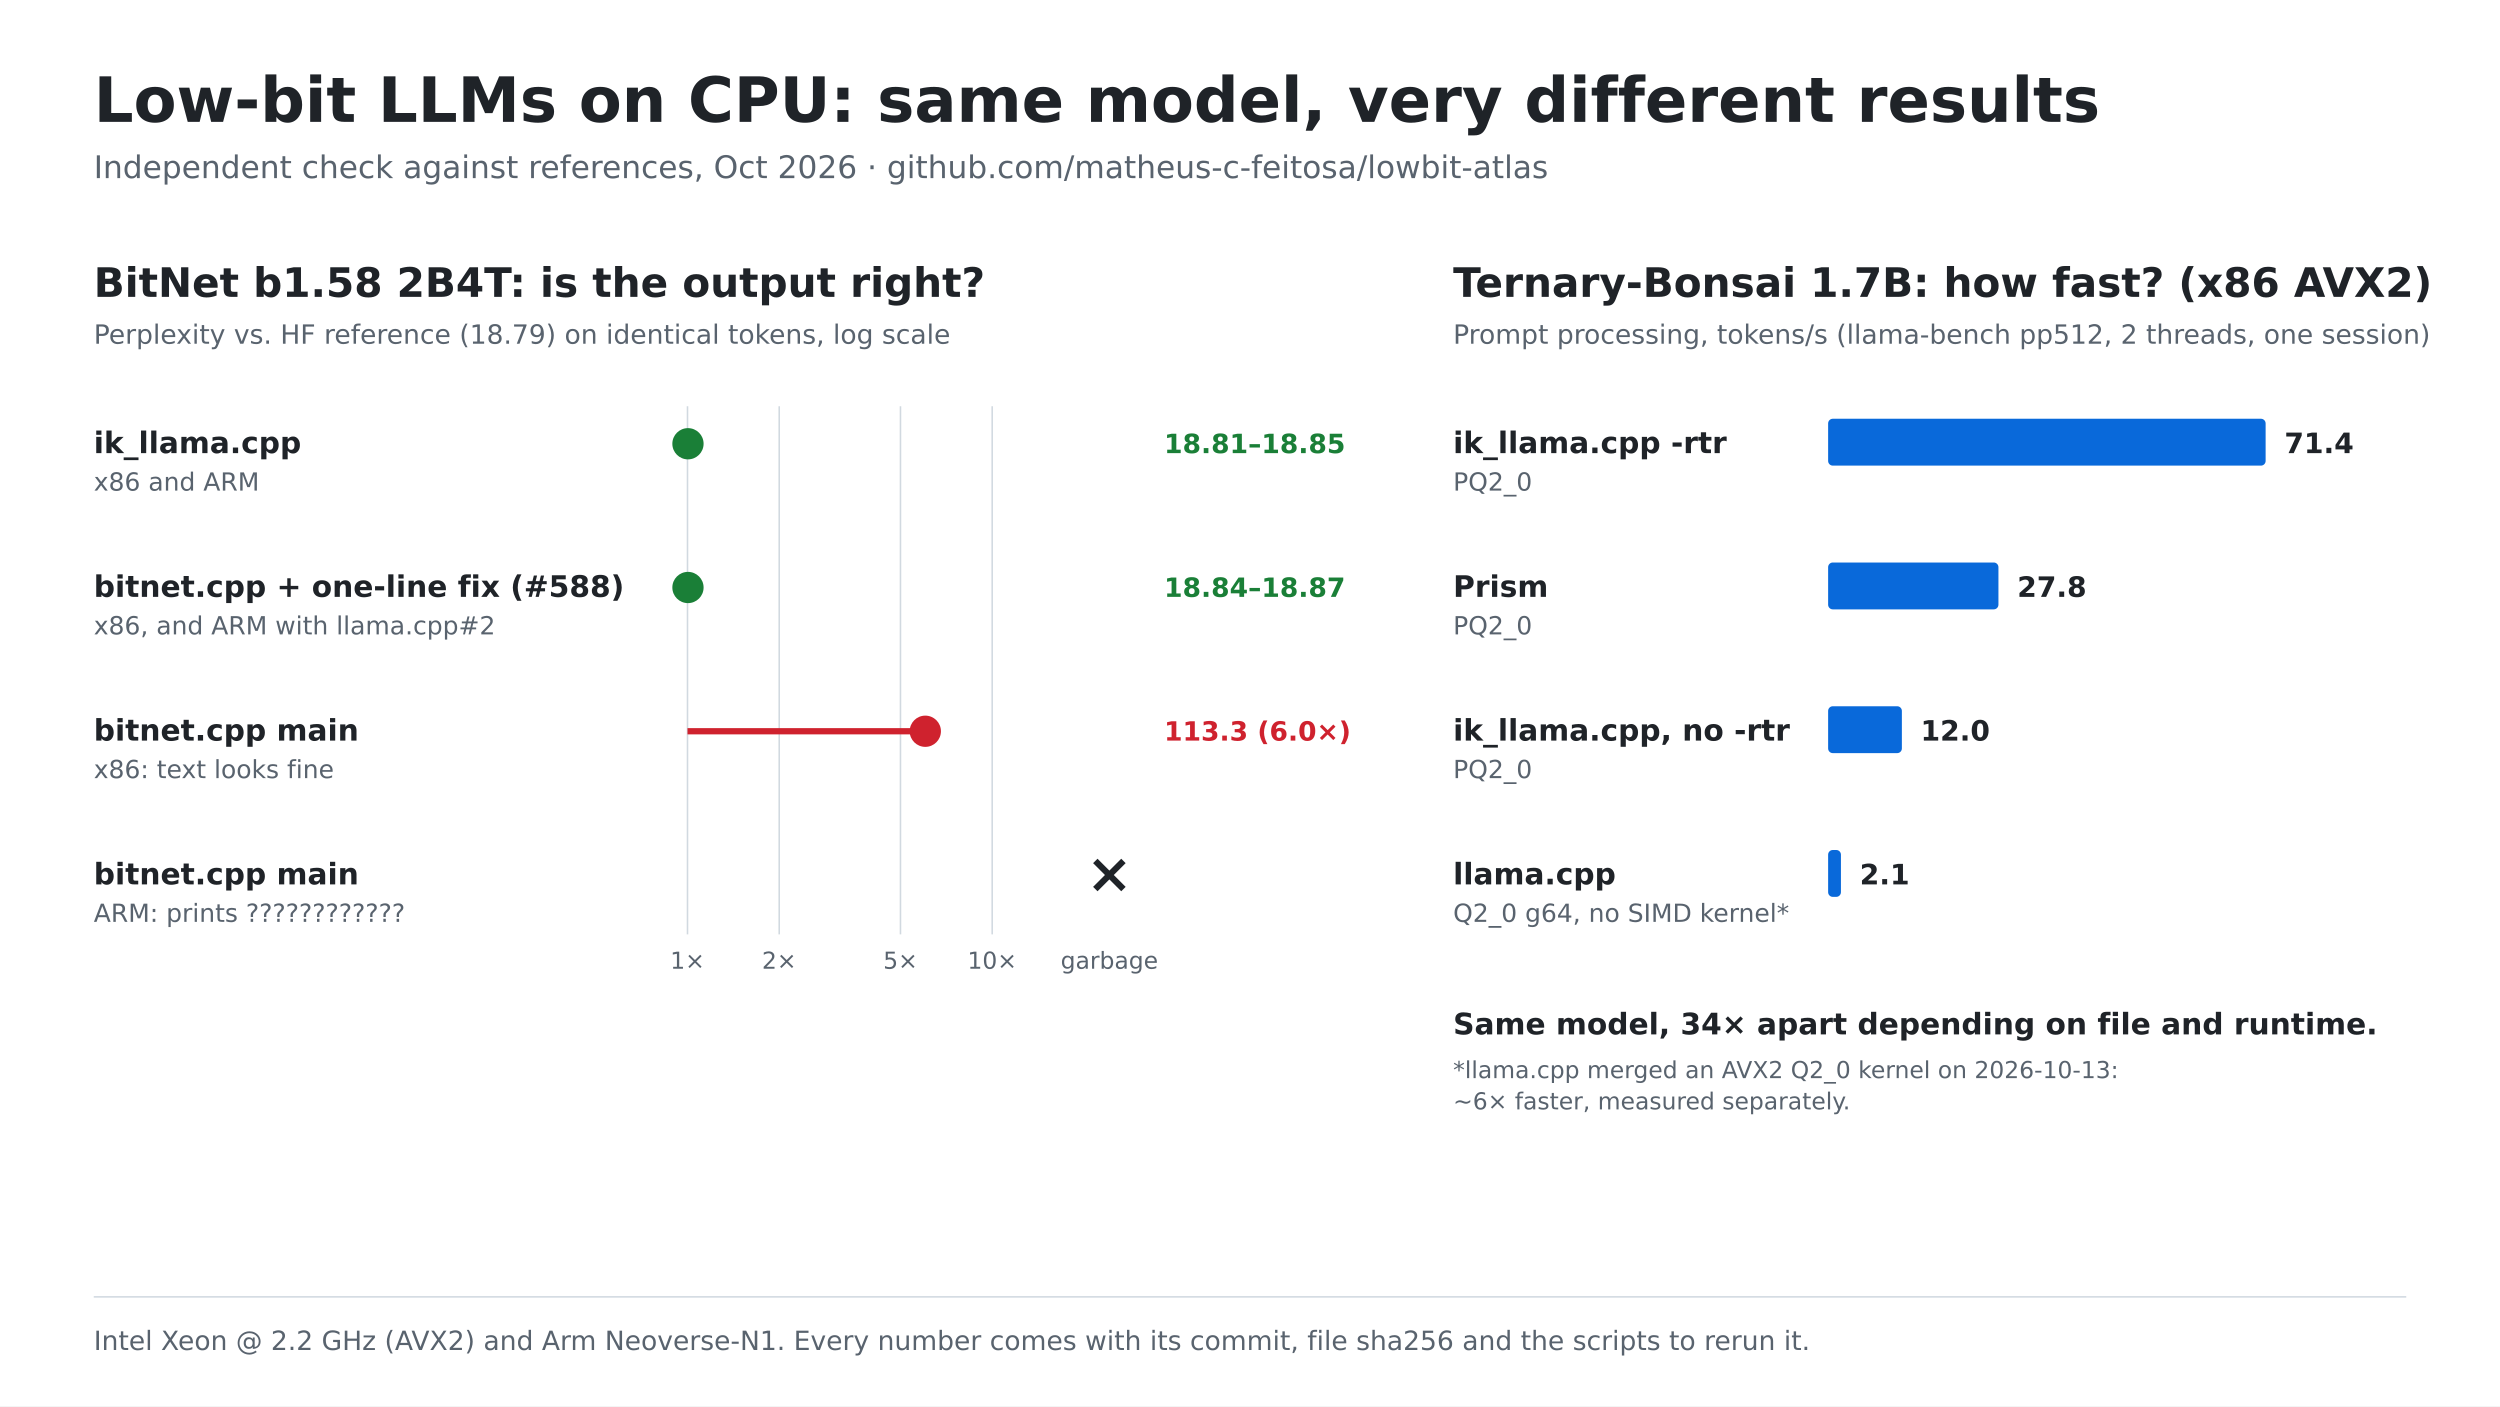
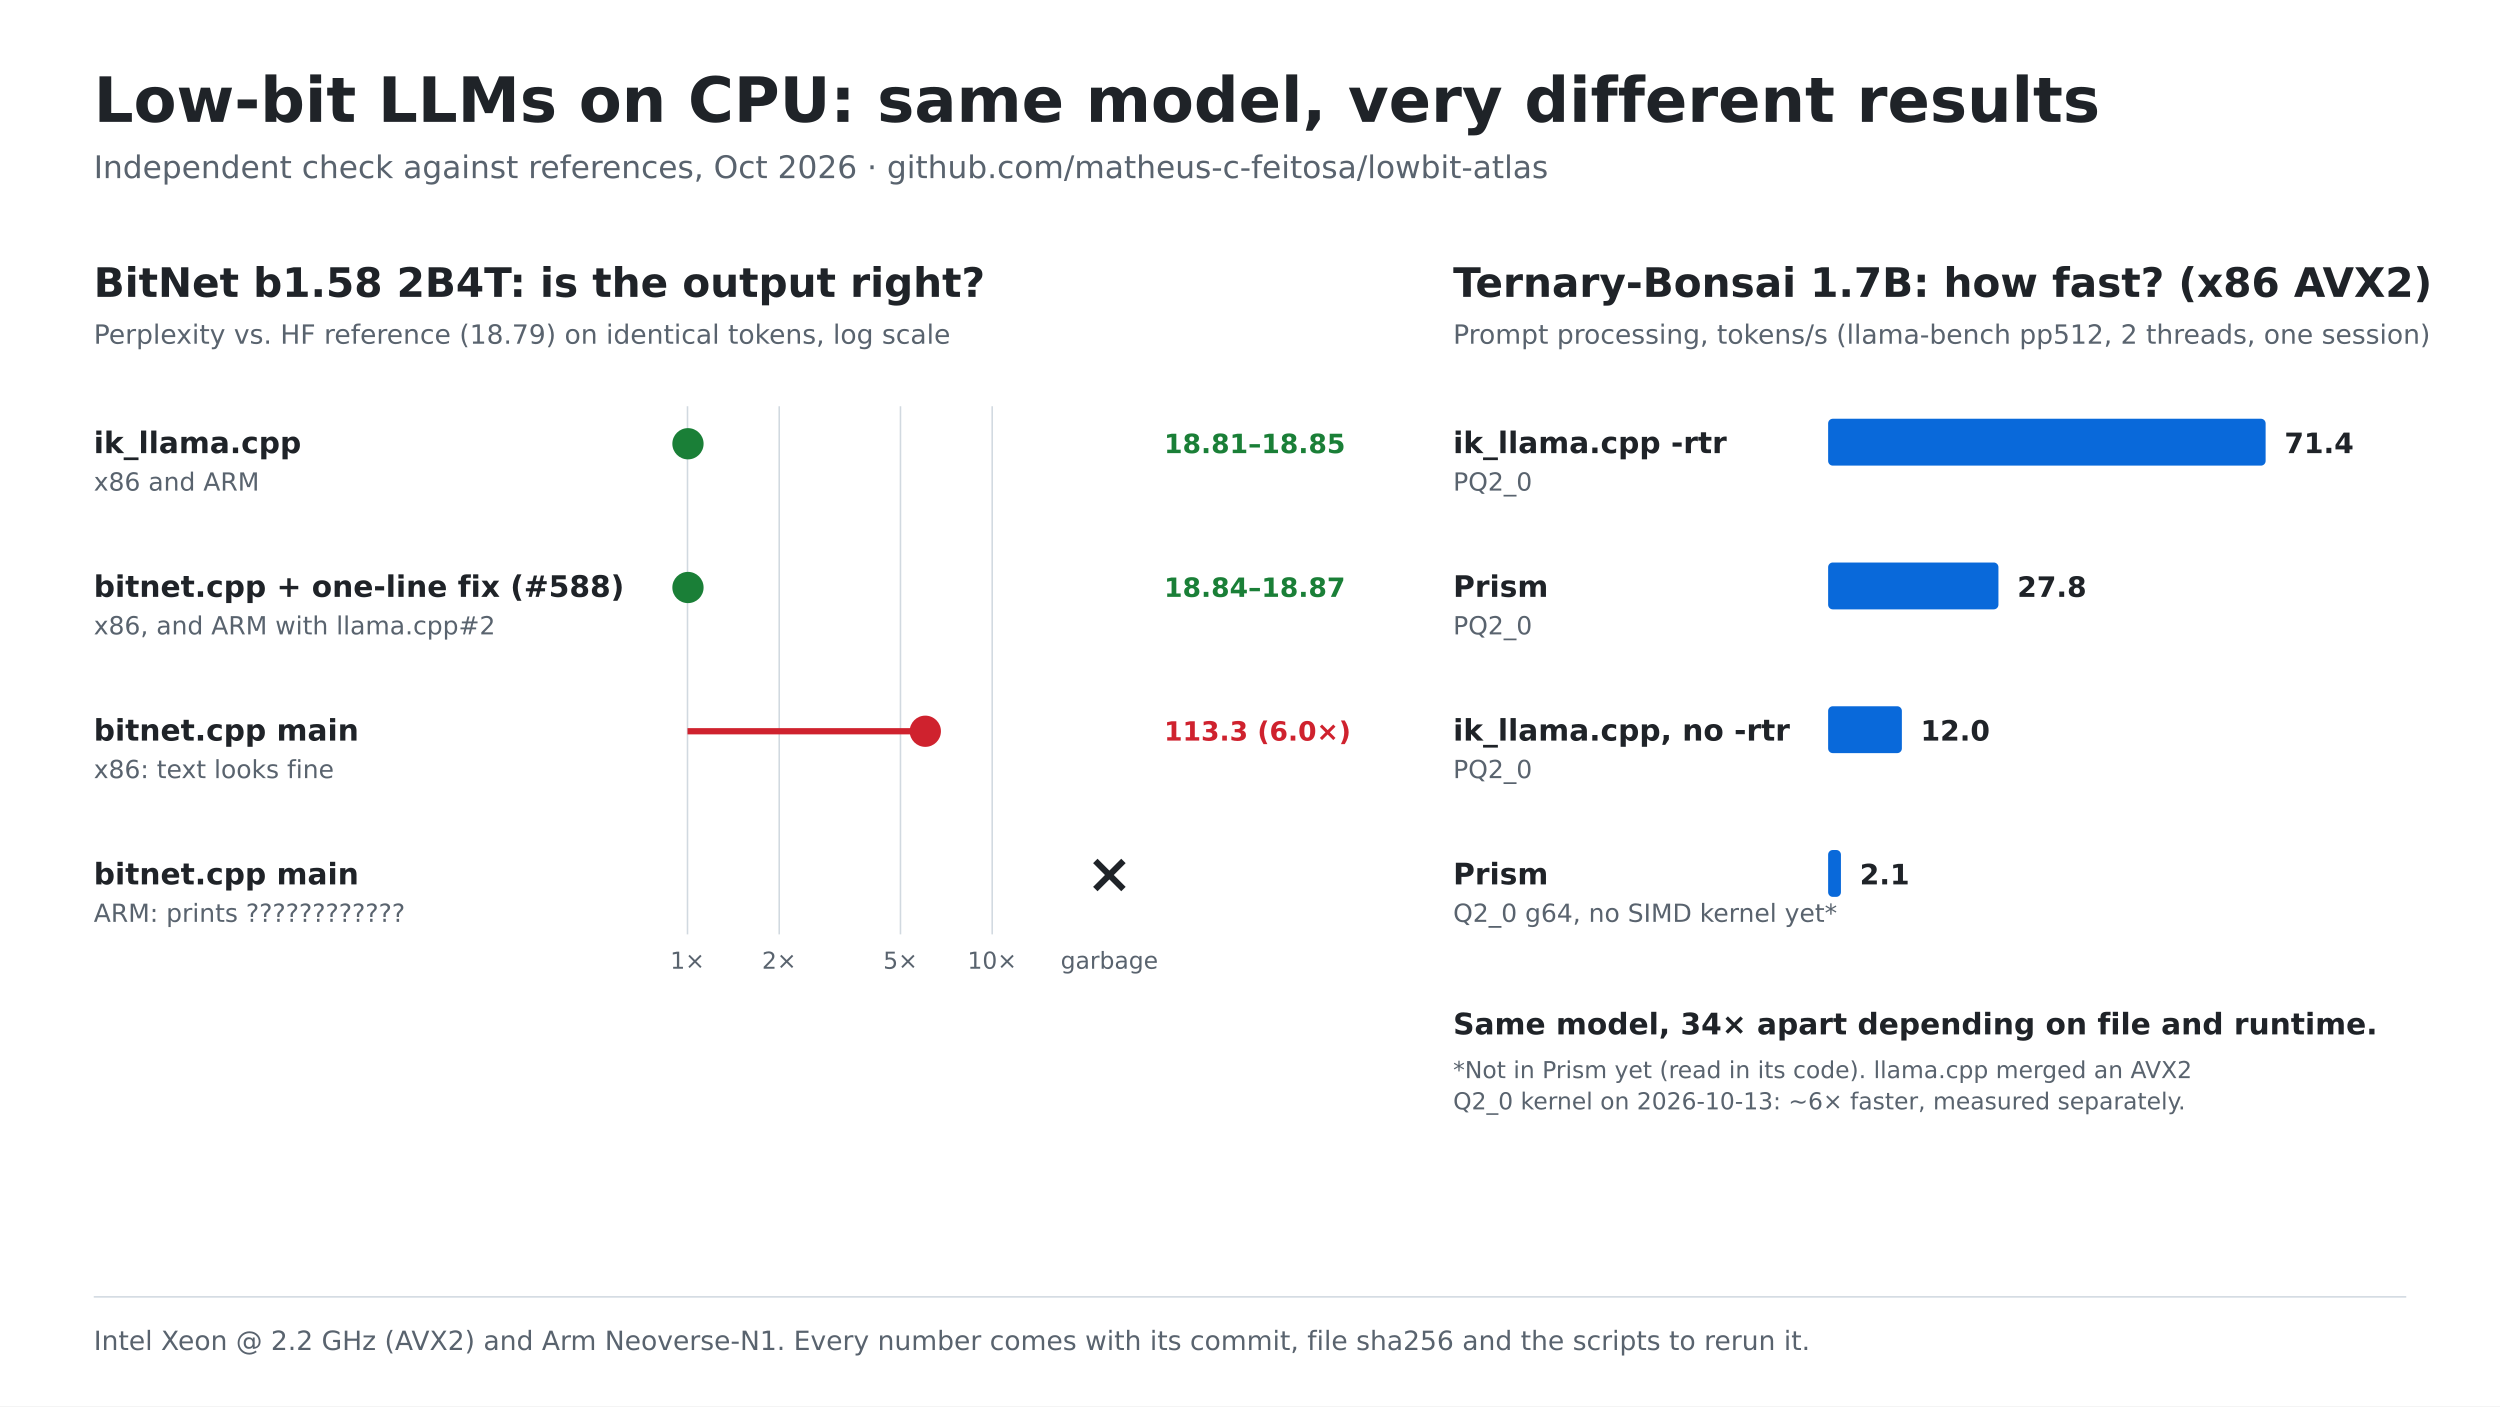
<svg xmlns="http://www.w3.org/2000/svg" width="1600" height="900" viewBox="0 0 1600 900">
  <rect width="1600" height="900" fill="#ffffff" />
  <text x="60" y="78" font-family="DejaVu Sans, Noto Sans, Helvetica, Arial, sans-serif" font-size="40" fill="#1f2328" font-weight="bold" text-anchor="start">Low-bit LLMs on CPU: same model, very different results</text>
  <text x="60" y="114" font-family="DejaVu Sans, Noto Sans, Helvetica, Arial, sans-serif" font-size="20" fill="#59636e" font-weight="normal" text-anchor="start">Independent check against references, Oct 2026 · github.com/matheus-c-feitosa/lowbit-atlas</text>
  <text x="60" y="190" font-family="DejaVu Sans, Noto Sans, Helvetica, Arial, sans-serif" font-size="26" fill="#1f2328" font-weight="bold" text-anchor="start">BitNet b1.58 2B4T: is the output right?</text>
  <text x="60" y="220" font-family="DejaVu Sans, Noto Sans, Helvetica, Arial, sans-serif" font-size="17" fill="#59636e" font-weight="normal" text-anchor="start">Perplexity vs. HF reference (18.79) on identical tokens, log scale</text>
  <line x1="440.0" y1="260" x2="440.0" y2="598" stroke="#d1d9e0" />
  <text x="440.0" y="620" font-family="DejaVu Sans, Noto Sans, Helvetica, Arial, sans-serif" font-size="15" fill="#59636e" font-weight="normal" text-anchor="middle">1×</text>
  <line x1="498.7" y1="260" x2="498.7" y2="598" stroke="#d1d9e0" />
  <text x="498.701" y="620" font-family="DejaVu Sans, Noto Sans, Helvetica, Arial, sans-serif" font-size="15" fill="#59636e" font-weight="normal" text-anchor="middle">2×</text>
  <line x1="576.3" y1="260" x2="576.3" y2="598" stroke="#d1d9e0" />
  <text x="576.299" y="620" font-family="DejaVu Sans, Noto Sans, Helvetica, Arial, sans-serif" font-size="15" fill="#59636e" font-weight="normal" text-anchor="middle">5×</text>
  <line x1="635.0" y1="260" x2="635.0" y2="598" stroke="#d1d9e0" />
  <text x="635.0" y="620" font-family="DejaVu Sans, Noto Sans, Helvetica, Arial, sans-serif" font-size="15" fill="#59636e" font-weight="normal" text-anchor="middle">10×</text>
  <text x="710" y="620" font-family="DejaVu Sans, Noto Sans, Helvetica, Arial, sans-serif" font-size="15" fill="#59636e" font-weight="normal" text-anchor="middle">garbage</text>
  <text x="60" y="290" font-family="DejaVu Sans, Noto Sans, Helvetica, Arial, sans-serif" font-size="19" fill="#1f2328" font-weight="bold" text-anchor="start">ik_llama.cpp</text>
  <text x="60" y="314" font-family="DejaVu Sans, Noto Sans, Helvetica, Arial, sans-serif" font-size="16" fill="#59636e" font-weight="normal" text-anchor="start">x86 and ARM</text>
  <line x1="440" y1="284" x2="440.3" y2="284" stroke="#1a7f37" stroke-width="4" />
  <circle cx="440.3" cy="284" r="10" fill="#1a7f37" />
  <text x="745" y="290" font-family="DejaVu Sans, Noto Sans, Helvetica, Arial, sans-serif" font-size="17" fill="#1a7f37" font-weight="bold" text-anchor="start">18.81–18.85</text>
  <text x="60" y="382" font-family="DejaVu Sans, Noto Sans, Helvetica, Arial, sans-serif" font-size="19" fill="#1f2328" font-weight="bold" text-anchor="start">bitnet.cpp + one-line fix (#588)</text>
  <text x="60" y="406" font-family="DejaVu Sans, Noto Sans, Helvetica, Arial, sans-serif" font-size="16" fill="#59636e" font-weight="normal" text-anchor="start">x86, and ARM with llama.cpp#2</text>
  <line x1="440" y1="376" x2="440.3" y2="376" stroke="#1a7f37" stroke-width="4" />
  <circle cx="440.3" cy="376" r="10" fill="#1a7f37" />
  <text x="745" y="382" font-family="DejaVu Sans, Noto Sans, Helvetica, Arial, sans-serif" font-size="17" fill="#1a7f37" font-weight="bold" text-anchor="start">18.84–18.87</text>
  <text x="60" y="474" font-family="DejaVu Sans, Noto Sans, Helvetica, Arial, sans-serif" font-size="19" fill="#1f2328" font-weight="bold" text-anchor="start">bitnet.cpp main</text>
  <text x="60" y="498" font-family="DejaVu Sans, Noto Sans, Helvetica, Arial, sans-serif" font-size="16" fill="#59636e" font-weight="normal" text-anchor="start">x86: text looks fine</text>
  <line x1="440" y1="468" x2="592.2" y2="468" stroke="#cf222e" stroke-width="4" />
  <circle cx="592.2" cy="468" r="10" fill="#cf222e" />
  <text x="745" y="474" font-family="DejaVu Sans, Noto Sans, Helvetica, Arial, sans-serif" font-size="17" fill="#cf222e" font-weight="bold" text-anchor="start">113.3 (6.0×)</text>
  <text x="60" y="566" font-family="DejaVu Sans, Noto Sans, Helvetica, Arial, sans-serif" font-size="19" fill="#1f2328" font-weight="bold" text-anchor="start">bitnet.cpp main</text>
  <text x="60" y="590" font-family="DejaVu Sans, Noto Sans, Helvetica, Arial, sans-serif" font-size="16" fill="#59636e" font-weight="normal" text-anchor="start">ARM: prints ????????????</text>
  <path d="M701 551 l18 18 M719 551 l-18 18" stroke="#1f2328" stroke-width="4" />
  <text x="745" y="566" font-family="DejaVu Sans, Noto Sans, Helvetica, Arial, sans-serif" font-size="17" fill="#1f2328" font-weight="bold" text-anchor="start" />
  <text x="930" y="190" font-family="DejaVu Sans, Noto Sans, Helvetica, Arial, sans-serif" font-size="26" fill="#1f2328" font-weight="bold" text-anchor="start">Ternary-Bonsai 1.7B: how fast? (x86 AVX2)</text>
  <text x="930" y="220" font-family="DejaVu Sans, Noto Sans, Helvetica, Arial, sans-serif" font-size="17" fill="#59636e" font-weight="normal" text-anchor="start">Prompt processing, tokens/s (llama-bench pp512, 2 threads, one session)</text>
  <text x="930" y="290" font-family="DejaVu Sans, Noto Sans, Helvetica, Arial, sans-serif" font-size="19" fill="#1f2328" font-weight="bold" text-anchor="start">ik_llama.cpp -rtr</text>
  <text x="930" y="314" font-family="DejaVu Sans, Noto Sans, Helvetica, Arial, sans-serif" font-size="16" fill="#59636e" font-weight="normal" text-anchor="start">PQ2_0</text>
  <rect x="1170" y="268" width="280.0" height="30" fill="#0969da" rx="3" />
  <text x="1462.0" y="290" font-family="DejaVu Sans, Noto Sans, Helvetica, Arial, sans-serif" font-size="18" fill="#1f2328" font-weight="bold" text-anchor="start">71.4</text>
  <text x="930" y="382" font-family="DejaVu Sans, Noto Sans, Helvetica, Arial, sans-serif" font-size="19" fill="#1f2328" font-weight="bold" text-anchor="start">Prism</text>
  <text x="930" y="406" font-family="DejaVu Sans, Noto Sans, Helvetica, Arial, sans-serif" font-size="16" fill="#59636e" font-weight="normal" text-anchor="start">PQ2_0</text>
  <rect x="1170" y="360" width="109.0" height="30" fill="#0969da" rx="3" />
  <text x="1291.026" y="382" font-family="DejaVu Sans, Noto Sans, Helvetica, Arial, sans-serif" font-size="18" fill="#1f2328" font-weight="bold" text-anchor="start">27.8</text>
  <text x="930" y="474" font-family="DejaVu Sans, Noto Sans, Helvetica, Arial, sans-serif" font-size="19" fill="#1f2328" font-weight="bold" text-anchor="start">ik_llama.cpp, no -rtr</text>
  <text x="930" y="498" font-family="DejaVu Sans, Noto Sans, Helvetica, Arial, sans-serif" font-size="16" fill="#59636e" font-weight="normal" text-anchor="start">PQ2_0</text>
  <rect x="1170" y="452" width="47.2" height="30" fill="#0969da" rx="3" />
  <text x="1229.157" y="474" font-family="DejaVu Sans, Noto Sans, Helvetica, Arial, sans-serif" font-size="18" fill="#1f2328" font-weight="bold" text-anchor="start">12.0</text>
-   <text x="930" y="566" font-family="DejaVu Sans, Noto Sans, Helvetica, Arial, sans-serif" font-size="19" fill="#1f2328" font-weight="bold" text-anchor="start">llama.cpp</text>
-   <text x="930" y="590" font-family="DejaVu Sans, Noto Sans, Helvetica, Arial, sans-serif" font-size="16" fill="#59636e" font-weight="normal" text-anchor="start">Q2_0 g64, no SIMD kernel*</text>
+   <text x="930" y="566" font-family="DejaVu Sans, Noto Sans, Helvetica, Arial, sans-serif" font-size="19" fill="#1f2328" font-weight="bold" text-anchor="start">Prism</text>
+   <text x="930" y="590" font-family="DejaVu Sans, Noto Sans, Helvetica, Arial, sans-serif" font-size="16" fill="#59636e" font-weight="normal" text-anchor="start">Q2_0 g64, no SIMD kernel yet*</text>
  <rect x="1170" y="544" width="8.2" height="30" fill="#0969da" rx="3" />
  <text x="1190.239" y="566" font-family="DejaVu Sans, Noto Sans, Helvetica, Arial, sans-serif" font-size="18" fill="#1f2328" font-weight="bold" text-anchor="start">2.1</text>
  <text x="930" y="662" font-family="DejaVu Sans, Noto Sans, Helvetica, Arial, sans-serif" font-size="19" fill="#1f2328" font-weight="bold" text-anchor="start">Same model, 34× apart depending on file and runtime.</text>
-   <text x="930" y="690" font-family="DejaVu Sans, Noto Sans, Helvetica, Arial, sans-serif" font-size="15" fill="#59636e" font-weight="normal" text-anchor="start">*llama.cpp merged an AVX2 Q2_0 kernel on 2026-10-13:</text>
-   <text x="930" y="710" font-family="DejaVu Sans, Noto Sans, Helvetica, Arial, sans-serif" font-size="15" fill="#59636e" font-weight="normal" text-anchor="start">~6× faster, measured separately.</text>
+   <text x="930" y="690" font-family="DejaVu Sans, Noto Sans, Helvetica, Arial, sans-serif" font-size="15" fill="#59636e" font-weight="normal" text-anchor="start">*Not in Prism yet (read in its code). llama.cpp merged an AVX2</text>
+   <text x="930" y="710" font-family="DejaVu Sans, Noto Sans, Helvetica, Arial, sans-serif" font-size="15" fill="#59636e" font-weight="normal" text-anchor="start">Q2_0 kernel on 2026-10-13: ~6× faster, measured separately.</text>
  <line x1="60" y1="830" x2="1540" y2="830" stroke="#d1d9e0" />
  <text x="60" y="864" font-family="DejaVu Sans, Noto Sans, Helvetica, Arial, sans-serif" font-size="17" fill="#59636e" font-weight="normal" text-anchor="start">Intel Xeon @ 2.2 GHz (AVX2) and Arm Neoverse-N1. Every number comes with its commit, file sha256 and the scripts to rerun it.</text>
</svg>
